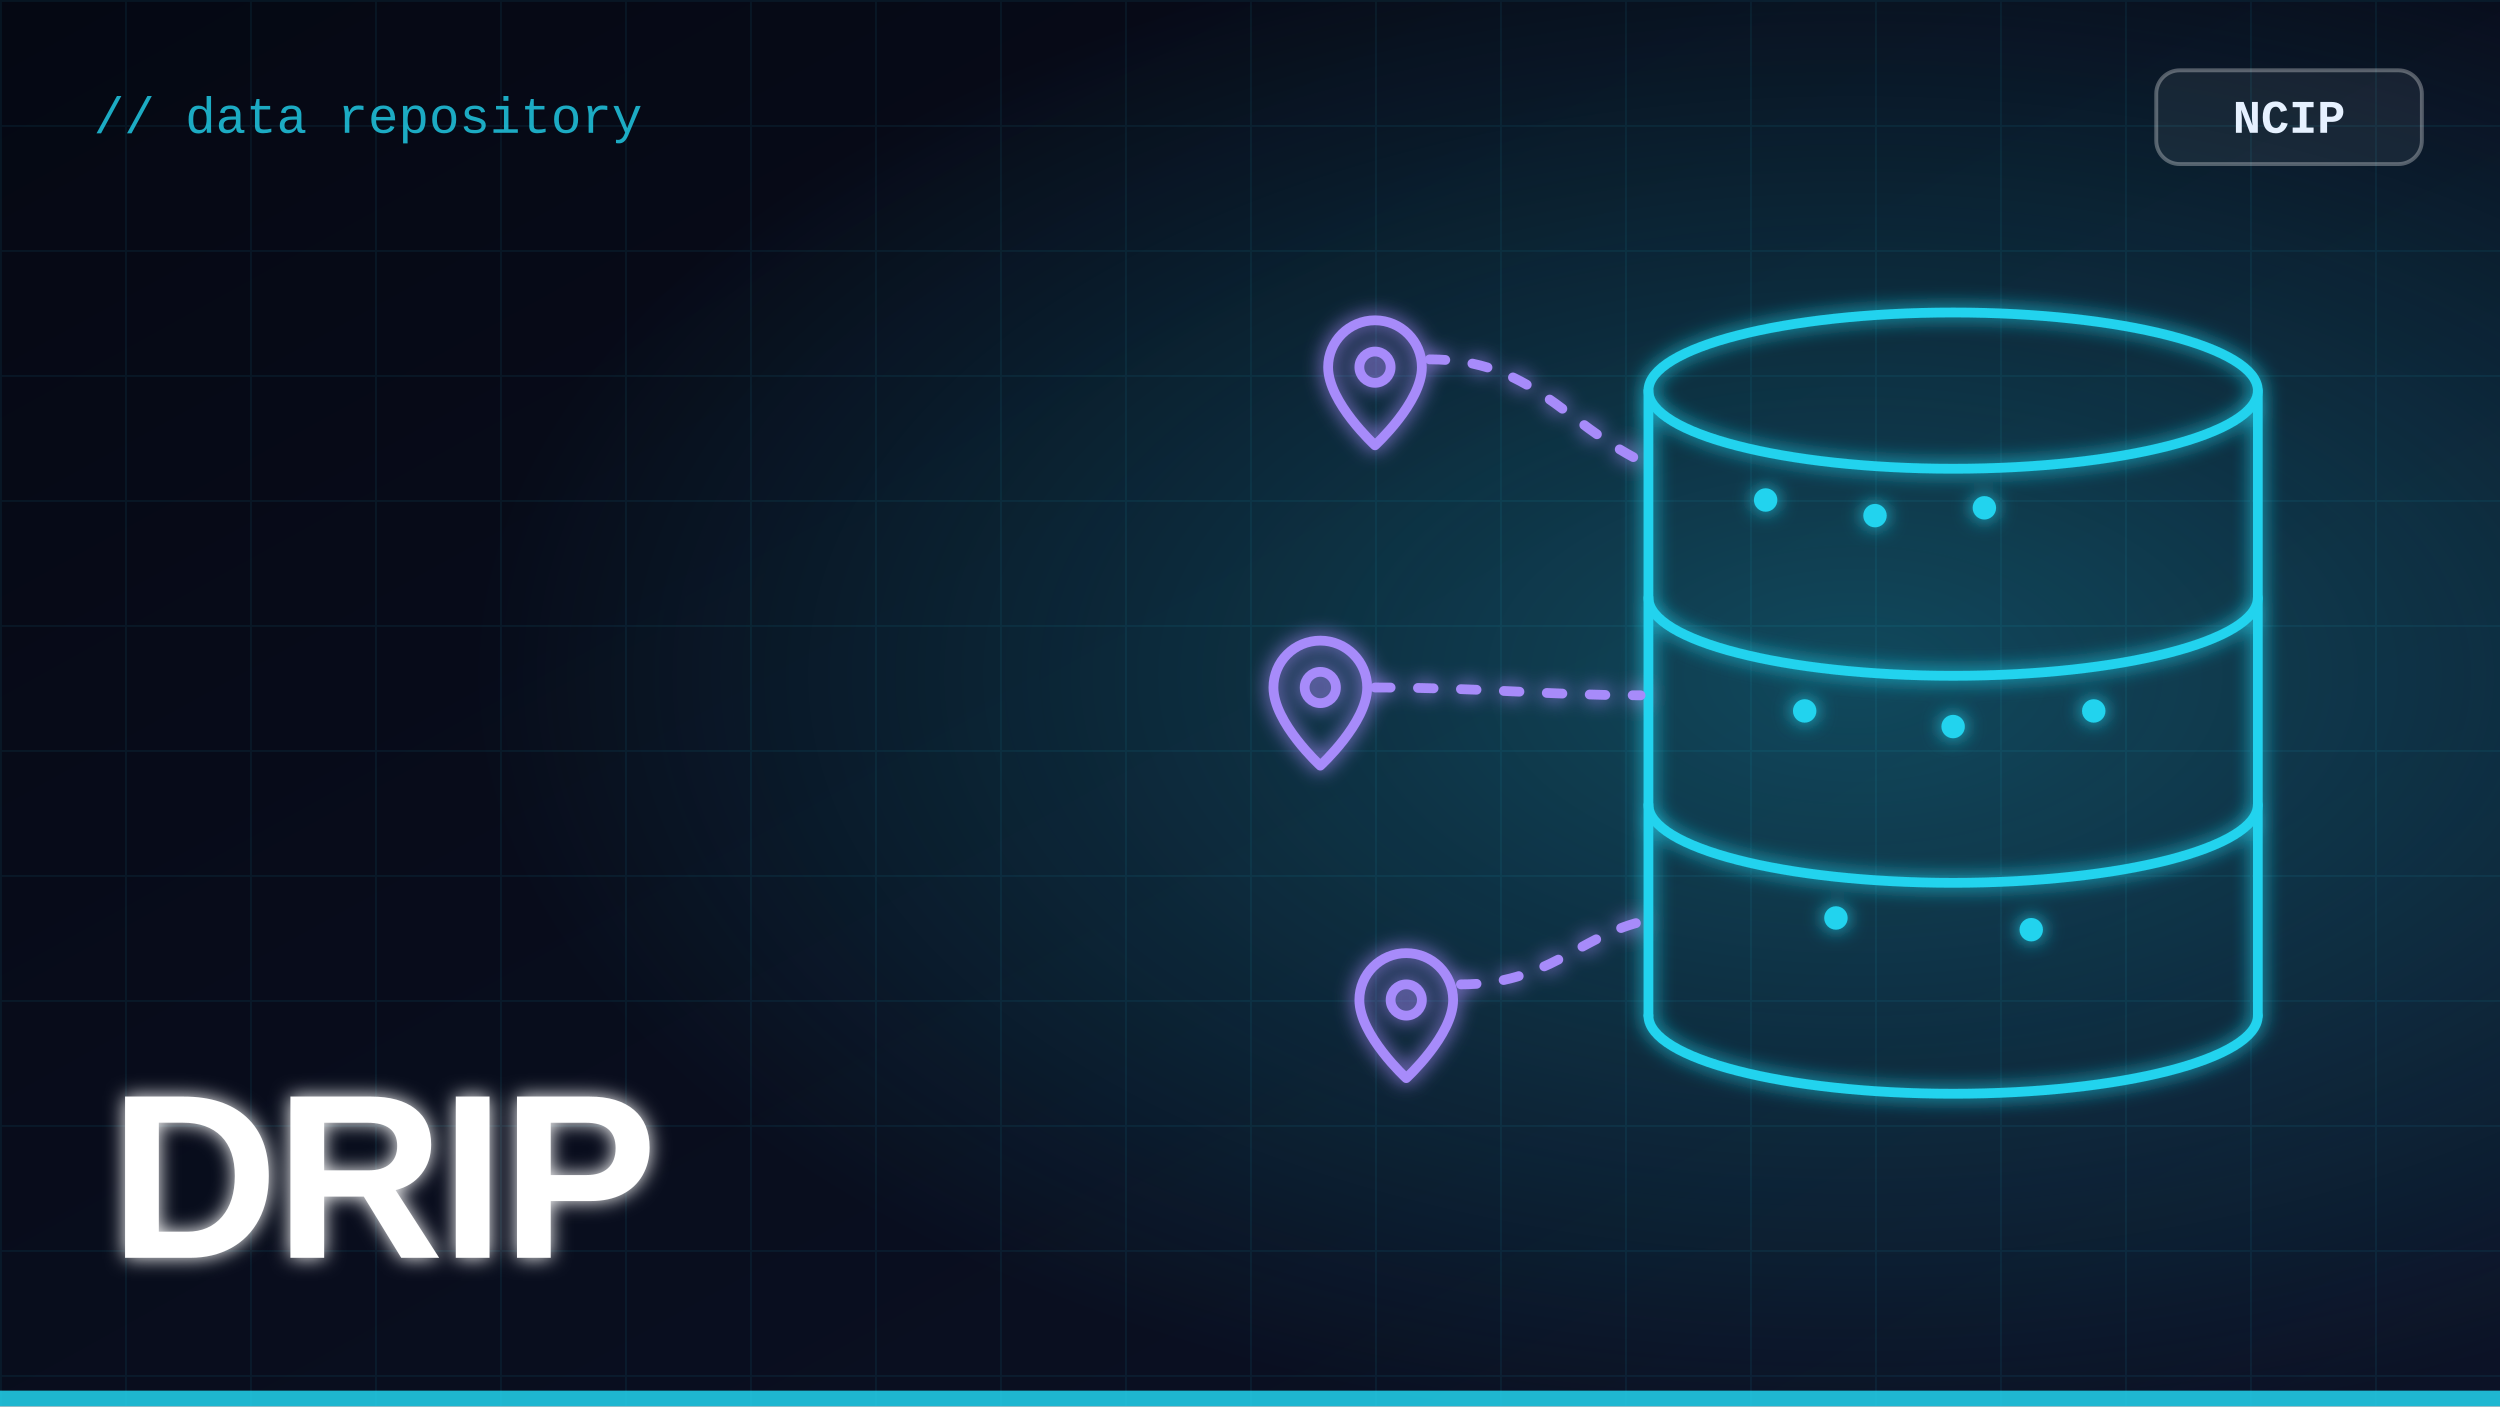
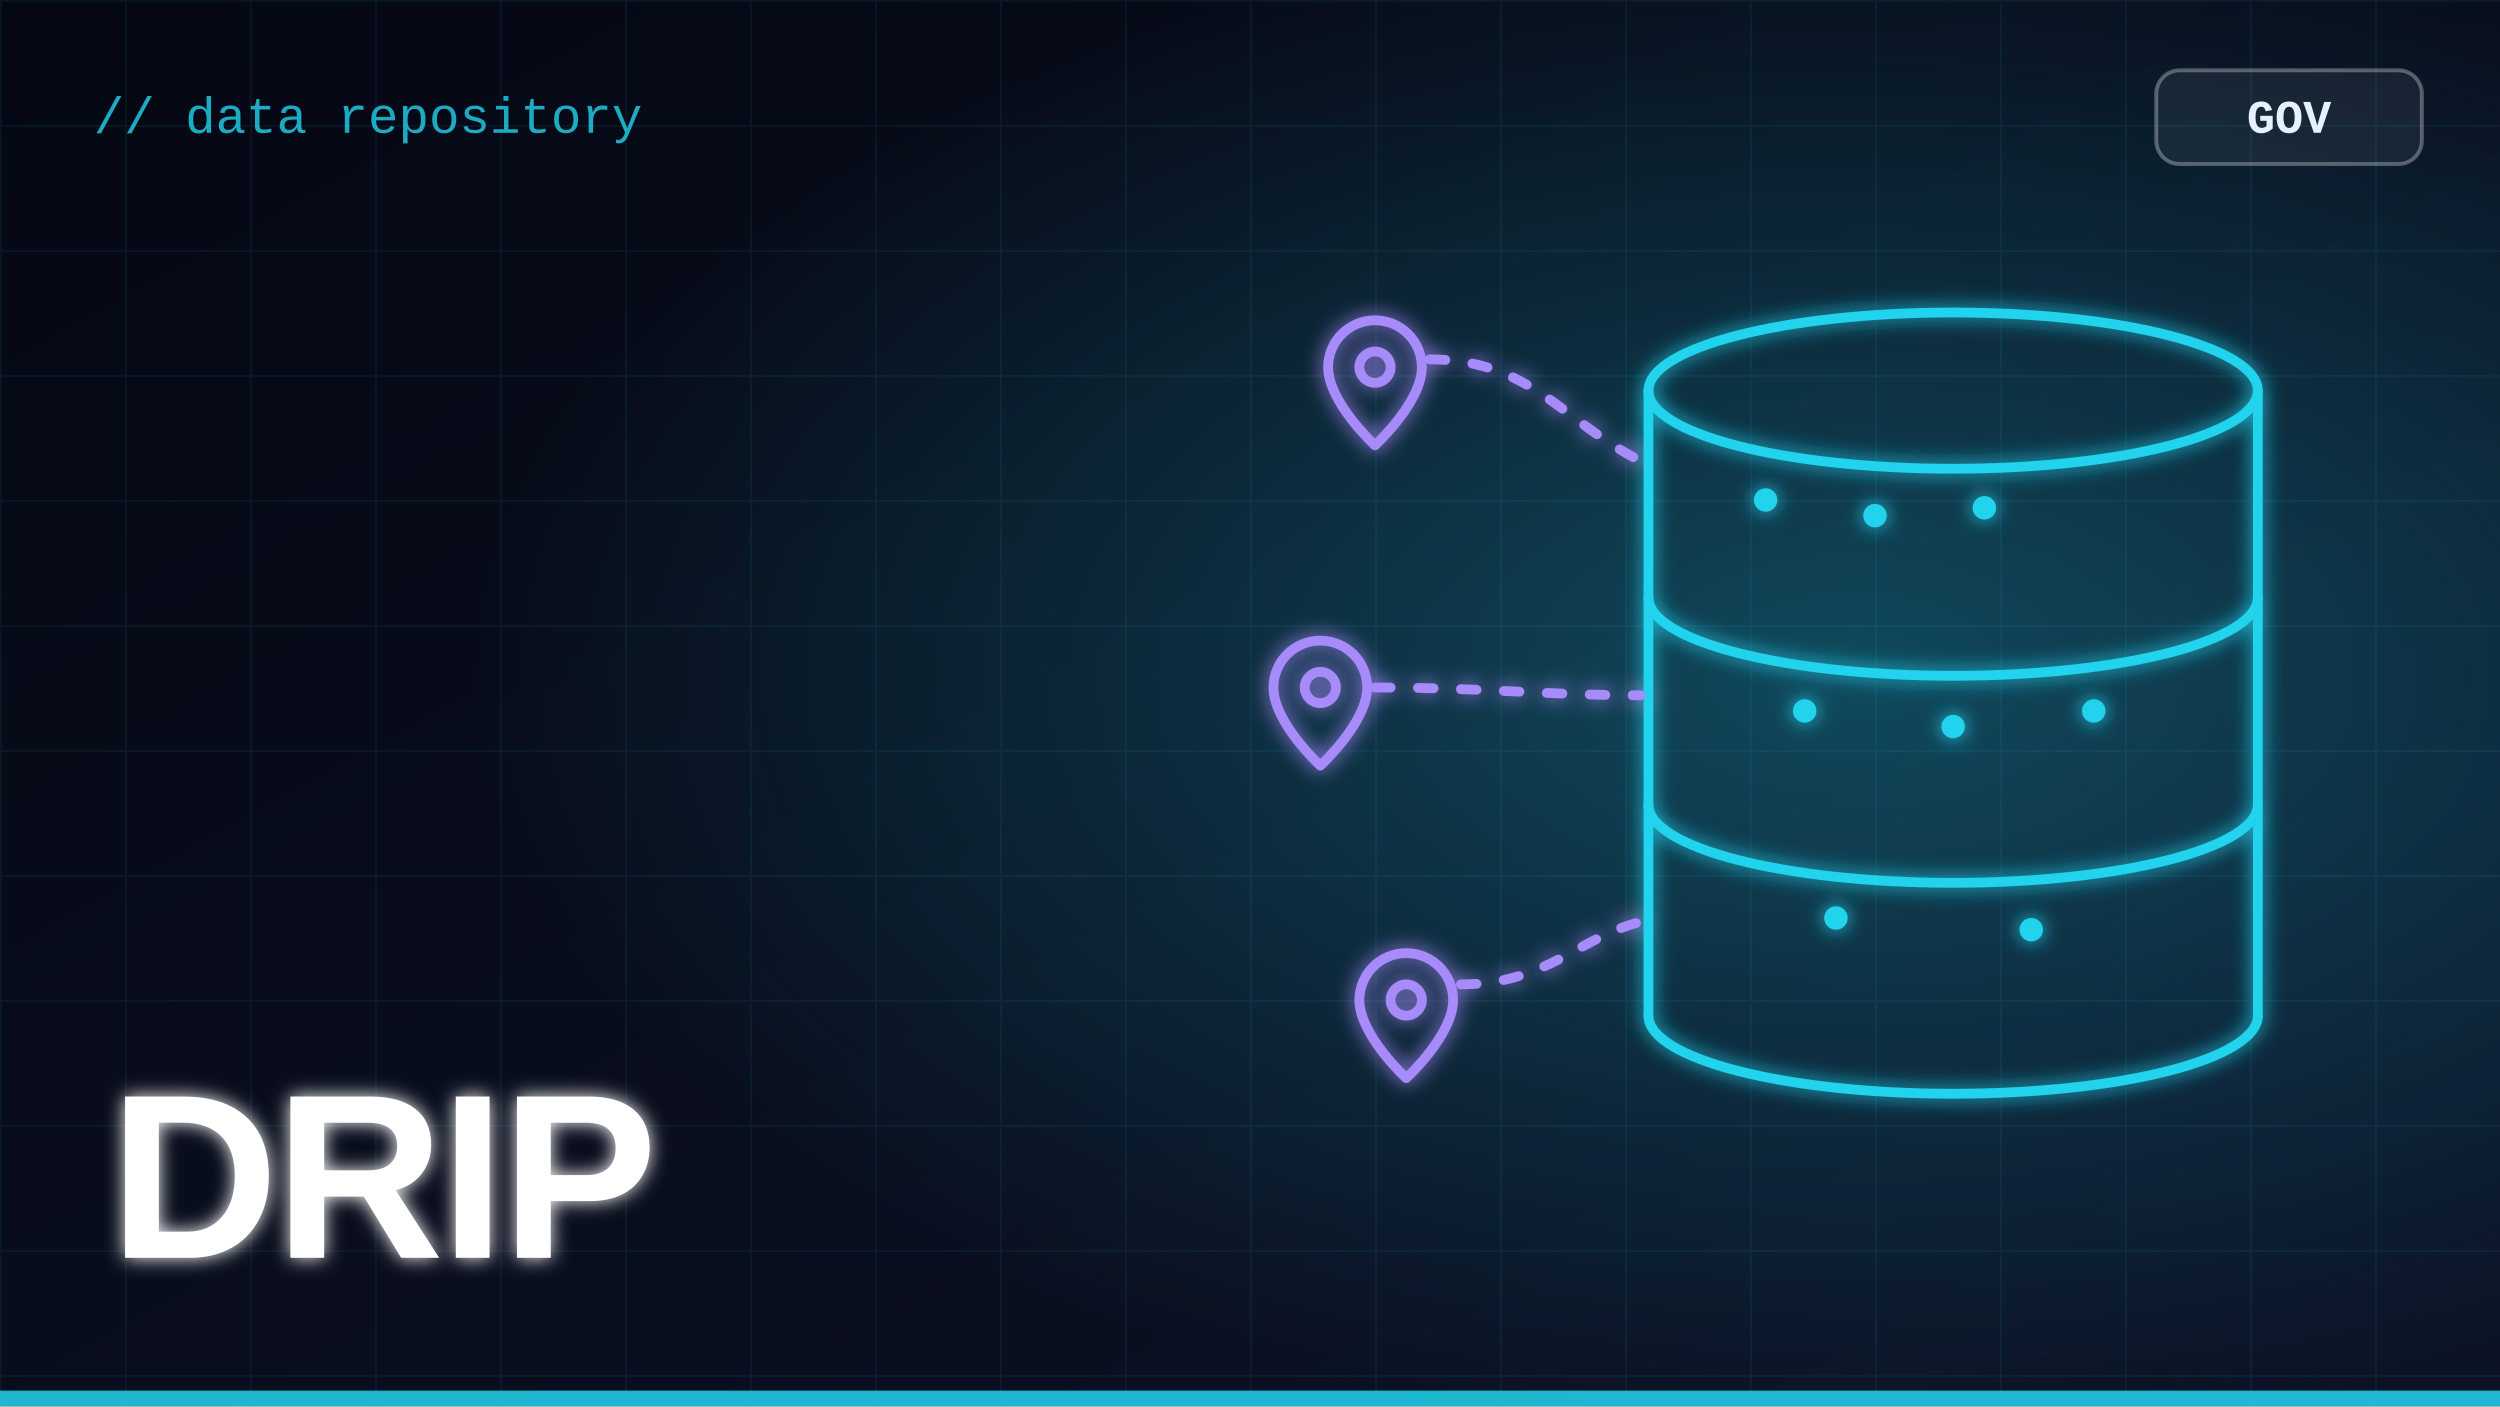
<svg xmlns="http://www.w3.org/2000/svg" viewBox="0 0 640 360" width="640" height="360">
  <defs>
    <linearGradient id="bg" x1="0" y1="0" x2="1" y2="1">
      <stop offset="0" stop-color="#050813" />
      <stop offset="1" stop-color="#0c1226" />
    </linearGradient>
    <radialGradient id="glow" cx="0.74" cy="0.48" r="0.55">
      <stop offset="0" stop-color="#22d3ee" stop-opacity="0.30" />
      <stop offset="1" stop-color="#22d3ee" stop-opacity="0" />
    </radialGradient>
    <pattern id="grid" width="32" height="32" patternUnits="userSpaceOnUse">
      <path d="M32 0H0V32" fill="none" stroke="#22d3ee" stroke-opacity="0.07" />
    </pattern>
    <filter id="neon" x="-30%" y="-30%" width="160%" height="160%">
      <feGaussianBlur stdDeviation="2.4" result="b" />
      <feMerge>
        <feMergeNode in="b" />
        <feMergeNode in="SourceGraphic" />
      </feMerge>
    </filter>
  </defs>
  <rect width="640" height="360" fill="url(#bg)" />
  <rect width="640" height="360" fill="url(#grid)" />
  <rect width="640" height="360" fill="url(#glow)" />
  <g filter="url(#neon)" fill="none" stroke-width="2.5" stroke-linecap="round" stroke-linejoin="round">
    <ellipse cx="500" cy="100" rx="78" ry="20" stroke="#22d3ee" />
    <path d="M422 100v160M578 100v160" stroke="#22d3ee" />
    <path d="M422 153a78 20 0 0 0 156 0M422 206a78 20 0 0 0 156 0M422 260a78 20 0 0 0 156 0" stroke="#22d3ee" />
    <circle cx="452" cy="128" r="3" fill="#22d3ee" stroke="none" />
    <circle cx="480" cy="132" r="3" fill="#22d3ee" stroke="none" />
    <circle cx="508" cy="130" r="3" fill="#22d3ee" stroke="none" />
    <circle cx="462" cy="182" r="3" fill="#22d3ee" stroke="none" />
    <circle cx="500" cy="186" r="3" fill="#22d3ee" stroke="none" />
    <circle cx="536" cy="182" r="3" fill="#22d3ee" stroke="none" />
    <circle cx="470" cy="235" r="3" fill="#22d3ee" stroke="none" />
    <circle cx="520" cy="238" r="3" fill="#22d3ee" stroke="none" />
    <path d="M352 82a12 12 0 0 1 12 12c0 9-12 20-12 20s-12-11-12-20a12 12 0 0 1 12-12z" stroke="#a78bfa" />
    <circle cx="352" cy="94" r="4" stroke="#a78bfa" />
    <path d="M338 164a12 12 0 0 1 12 12c0 9-12 20-12 20s-12-11-12-20a12 12 0 0 1 12-12z" stroke="#a78bfa" />
    <circle cx="338" cy="176" r="4" stroke="#a78bfa" />
    <path d="M360 244a12 12 0 0 1 12 12c0 9-12 20-12 20s-12-11-12-20a12 12 0 0 1 12-12z" stroke="#a78bfa" />
    <circle cx="360" cy="256" r="4" stroke="#a78bfa" />
    <path d="M366 92C392 92 400 108 420 118M352 176C380 176 396 178 420 178M374 252C396 252 404 240 420 236" stroke="#a78bfa" stroke-dasharray="4 7" />
  </g>
  <text x="24" y="34" font-family="Consolas,'Courier New',monospace" font-size="13" font-weight="400" fill="#22d3ee" fill-opacity="0.8" text-anchor="start">// data repository</text>
  <rect x="552" y="18" width="68" height="24" rx="6" fill="#ffffff" fill-opacity=".06" stroke="#ffffff" stroke-opacity=".3" />
-   <text x="586" y="34" font-family="Consolas,'Courier New',monospace" font-size="12" font-weight="700" fill="#e6f1ff" fill-opacity="1" text-anchor="middle">NCIP</text>
+   <text x="586" y="34" font-family="Consolas,'Courier New',monospace" font-size="12" font-weight="700" fill="#e6f1ff" fill-opacity="1" text-anchor="middle">GOV</text>
  <text x="28" y="322" font-family="'Segoe UI','Helvetica Neue',Arial,sans-serif" font-size="60" font-weight="800" fill="#ffffff" filter="url(#neon)" letter-spacing="-1">DRIP</text>
  <rect x="0" y="356" width="640" height="4" fill="#22d3ee" fill-opacity="0.85" />
</svg>
